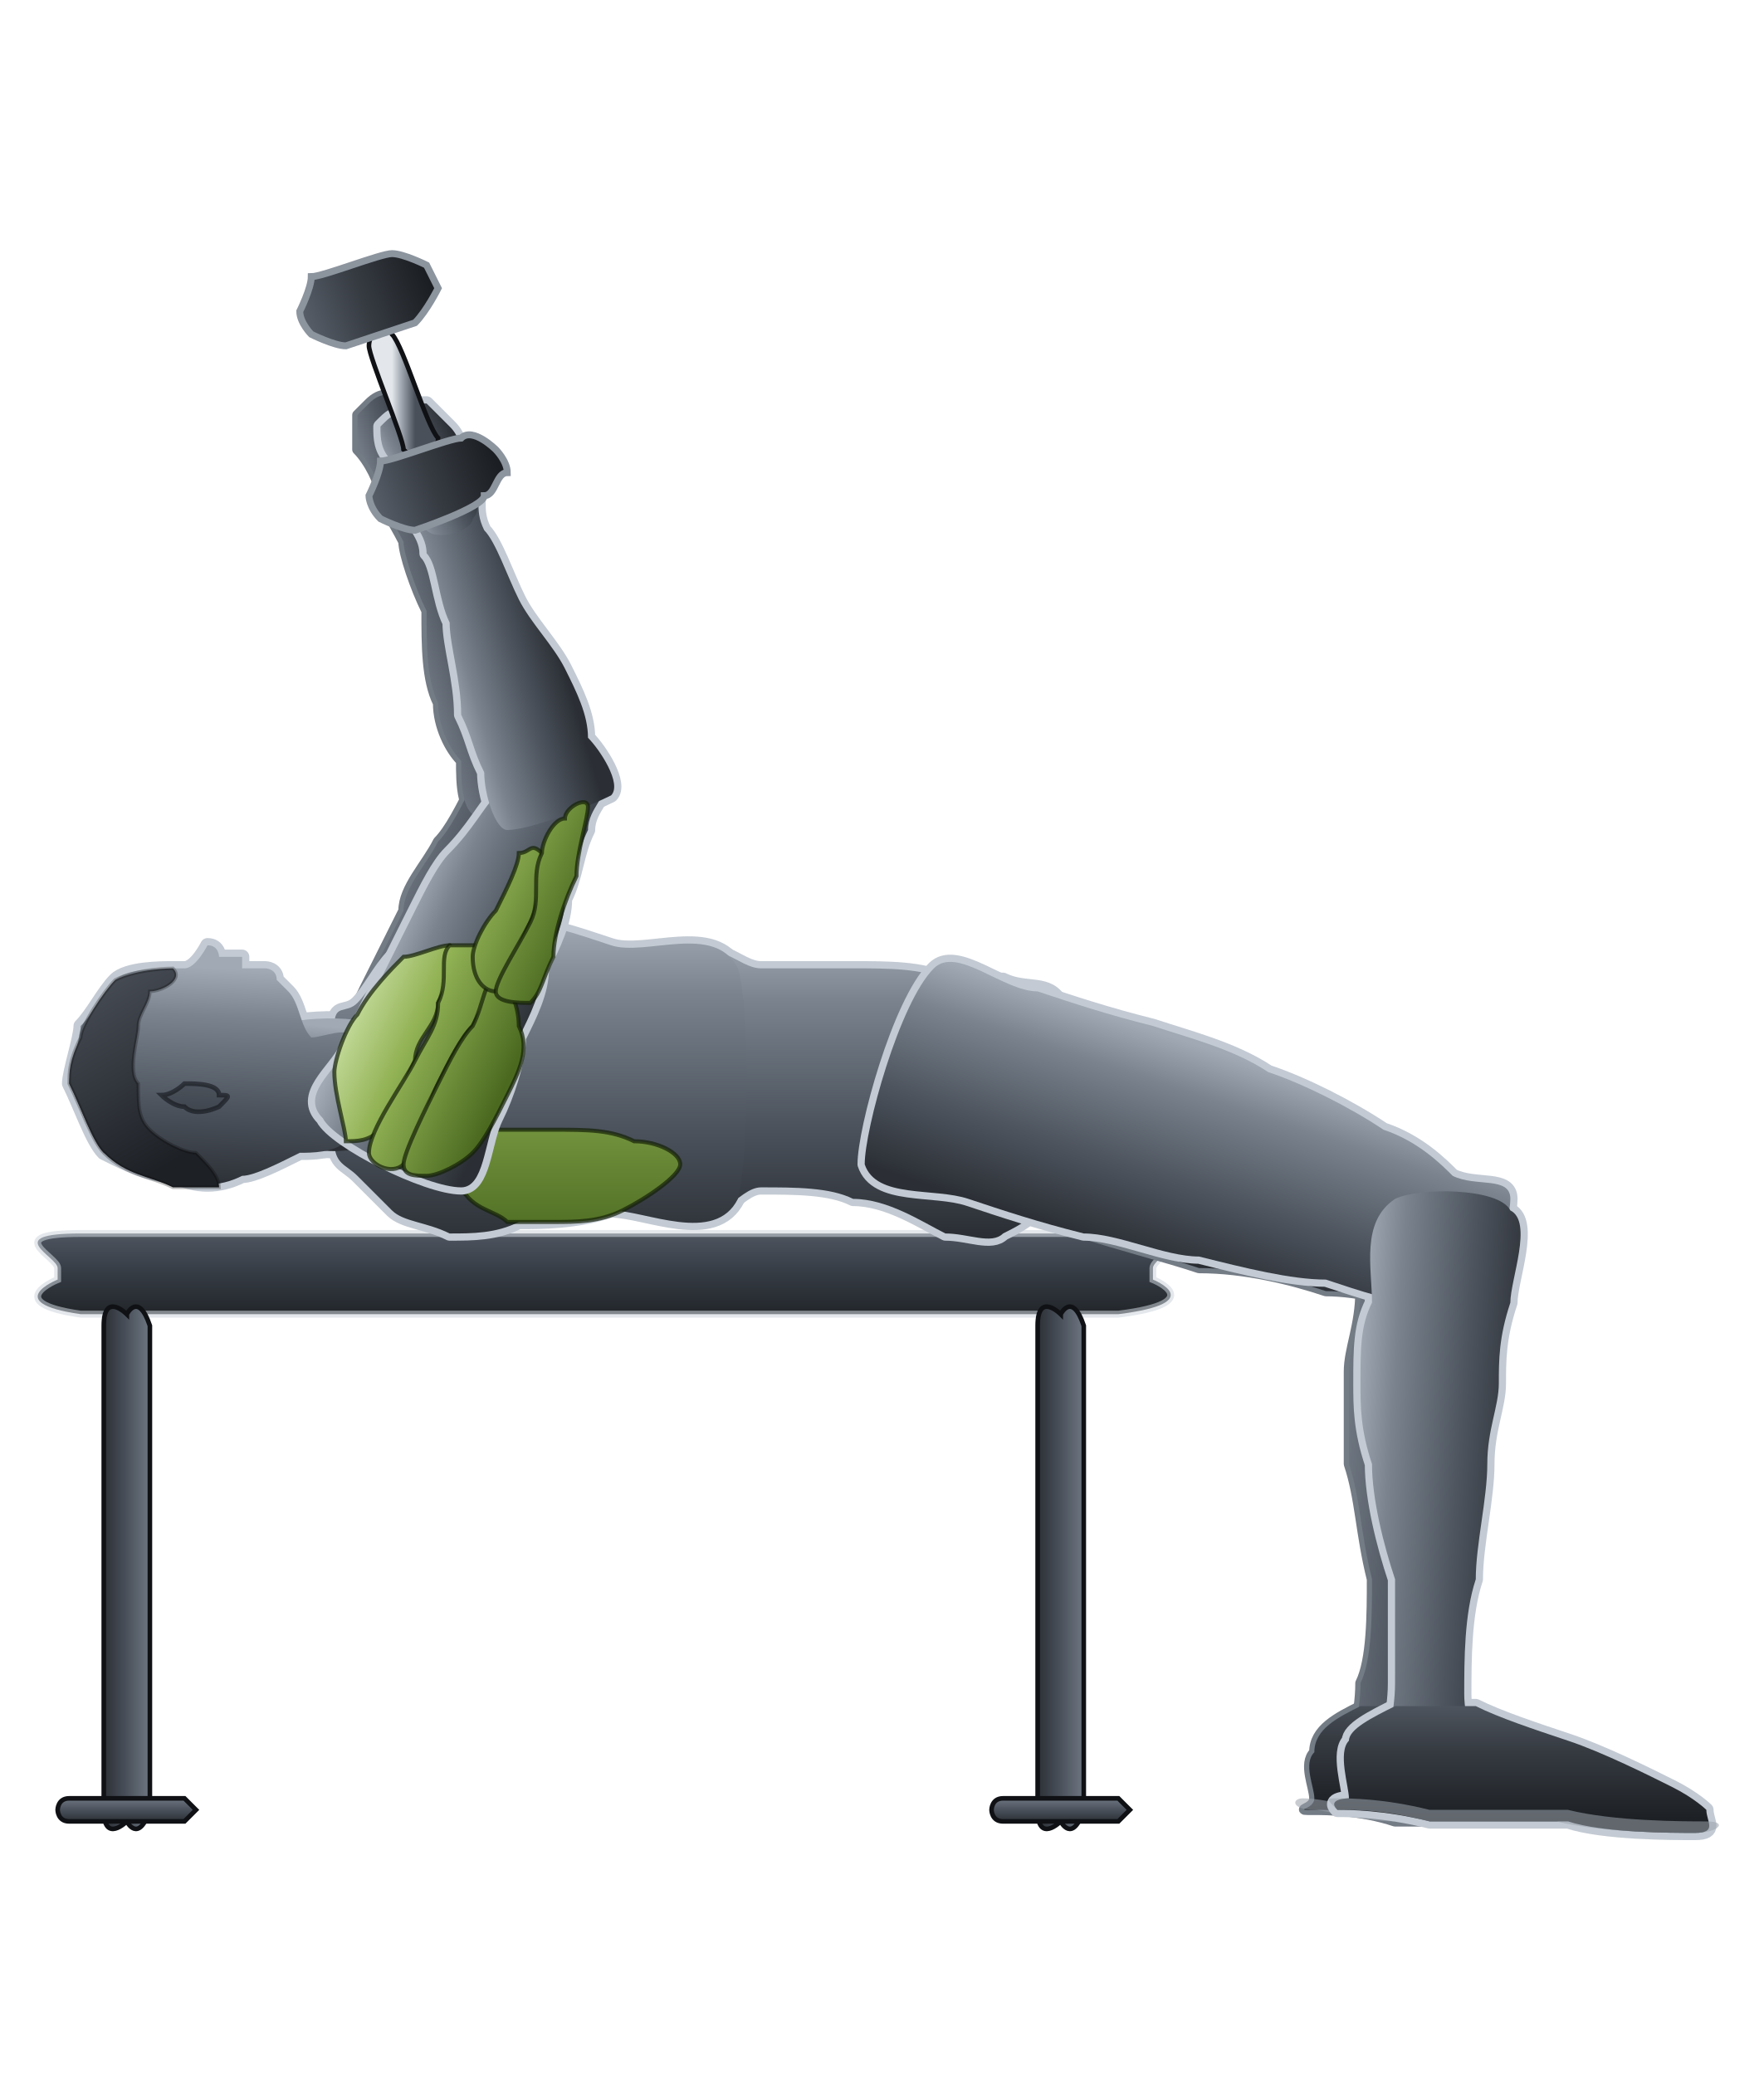
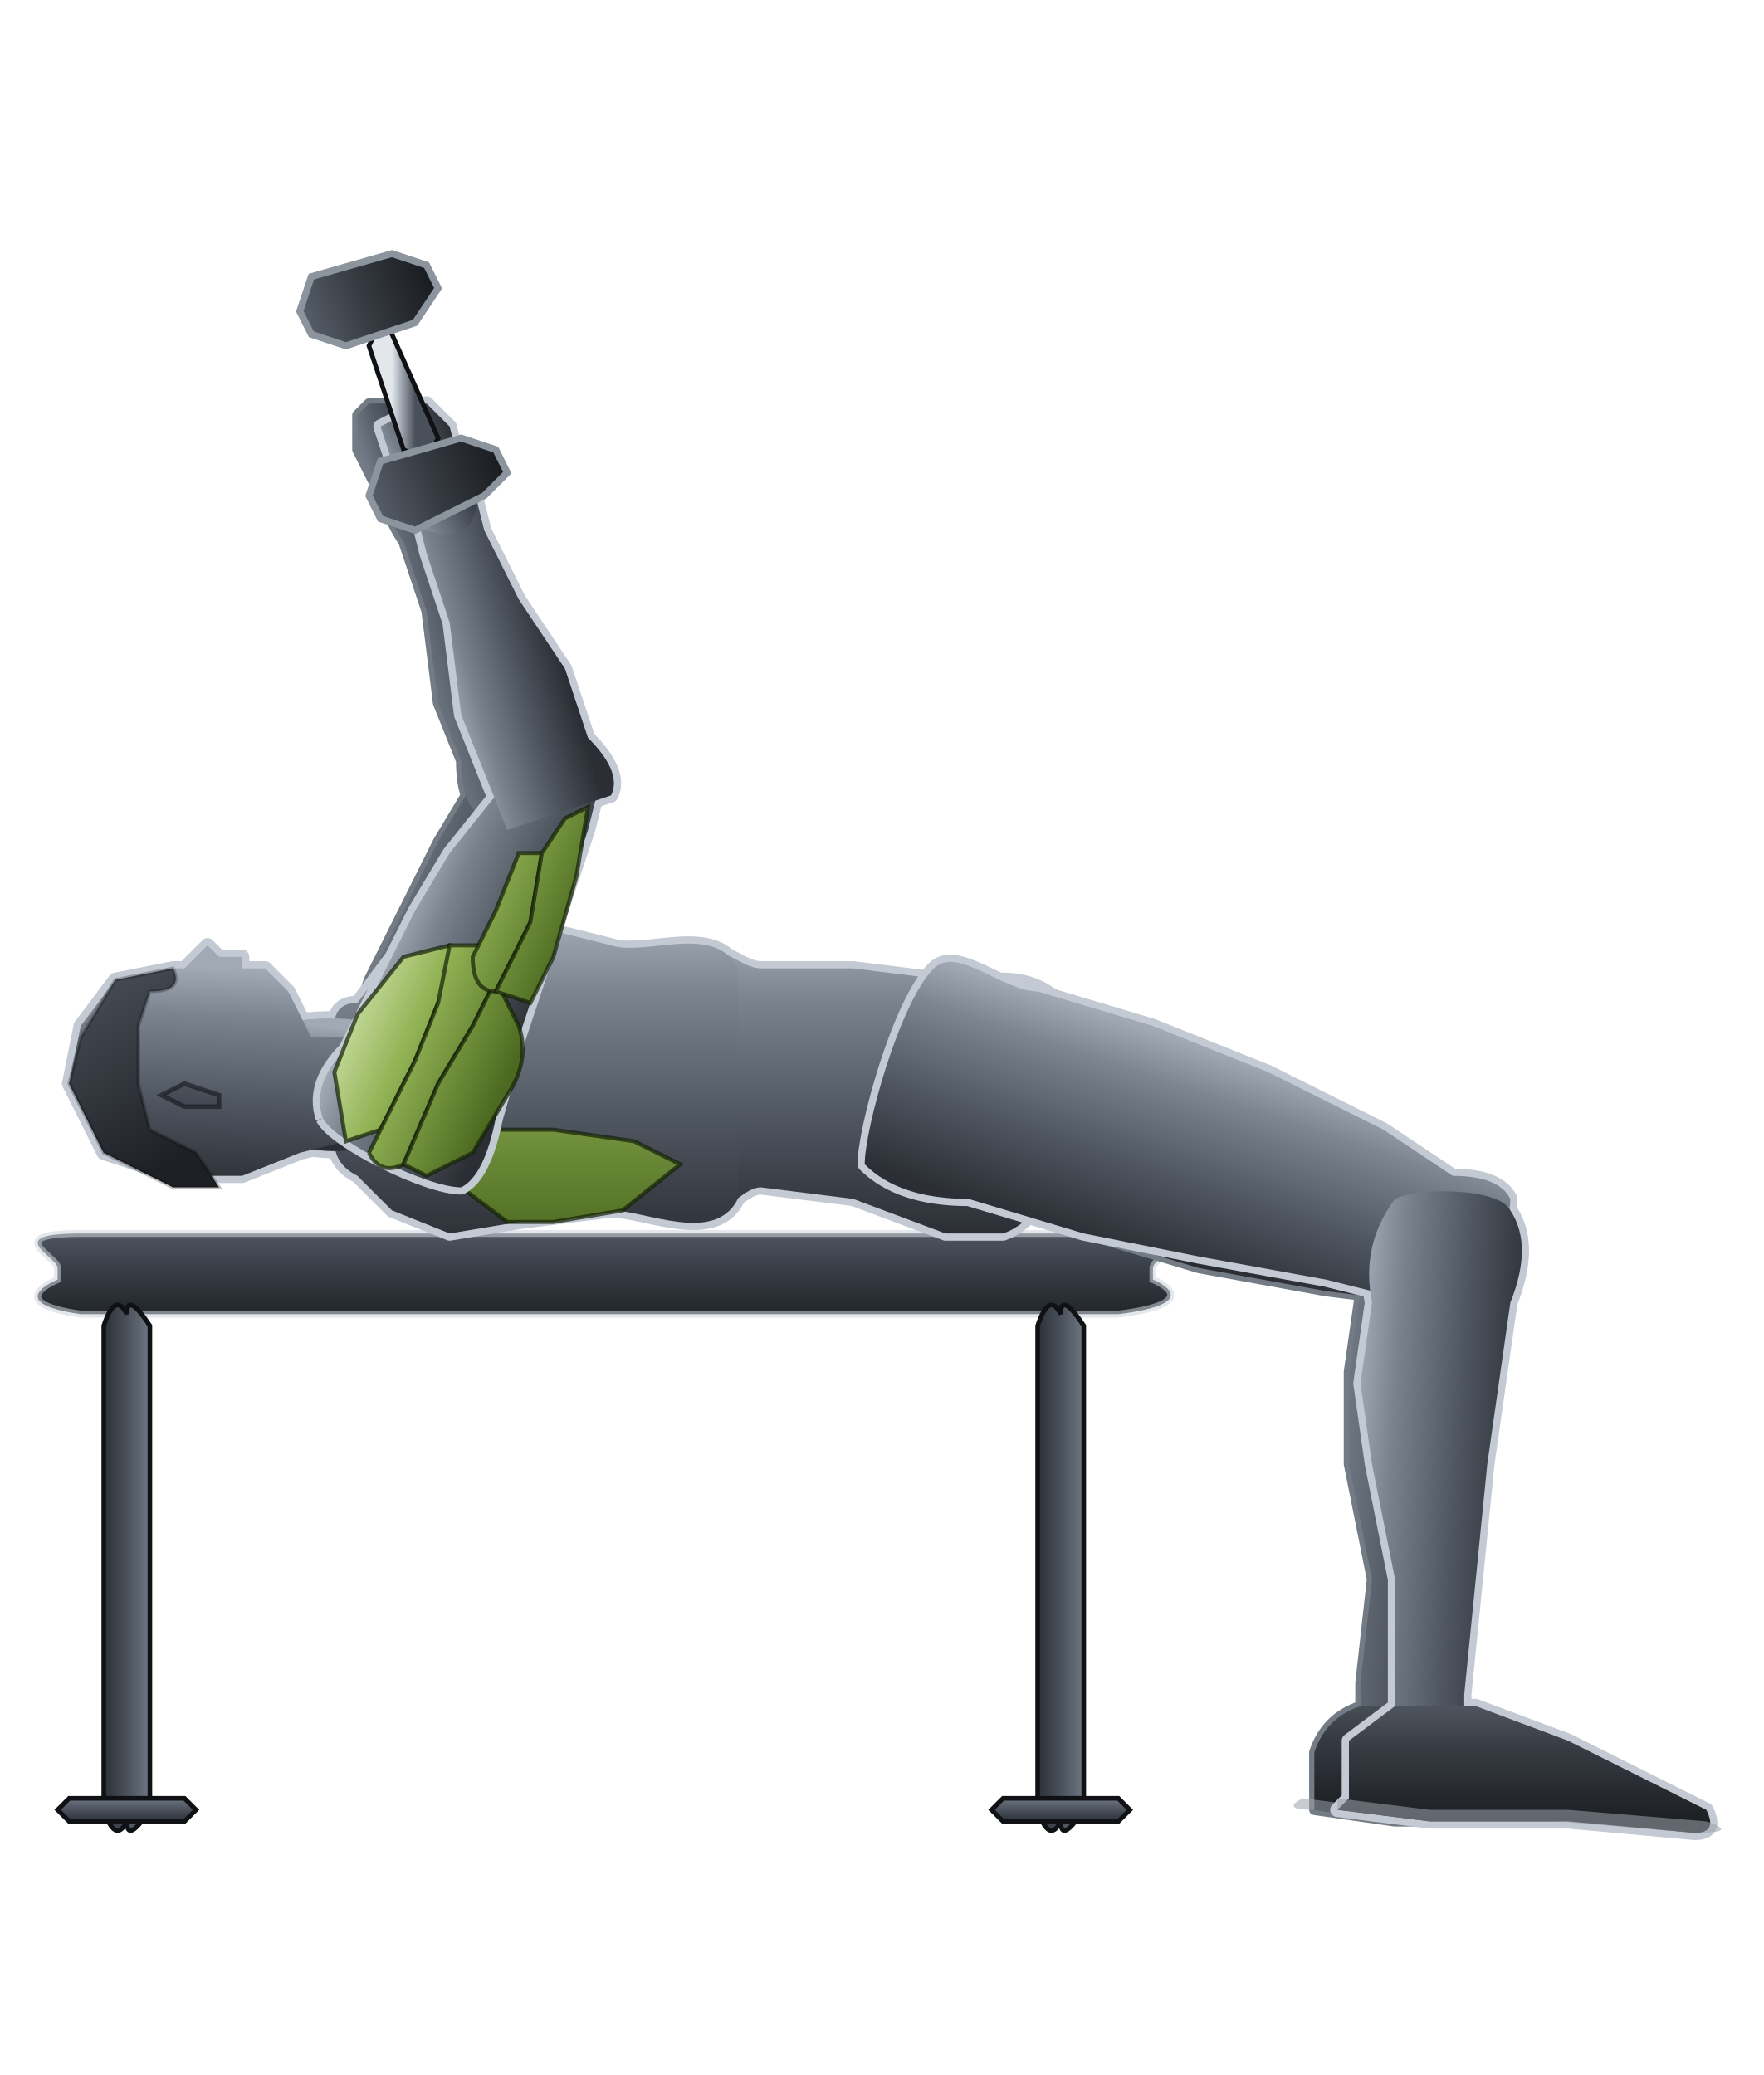
<svg xmlns="http://www.w3.org/2000/svg" viewBox="-5 -94 153 180">
  <defs>
-     <linearGradient id="par" x1="0" y1="0" x2="0.4" y2="1">
+     <linearGradient id="V" x1="0" x2=".4" y1="0" y2="1">
      <stop offset="0" stop-color="#4C525B" />
      <stop offset="1" stop-color="#1D2025" />
    </linearGradient>
-     <linearGradient id="Tdisc">
+     <linearGradient id="j">
      <stop offset="0" stop-color="#5A616B" />
-       <stop offset="0.5" stop-color="#363B42" />
+       <stop offset=".5" stop-color="#363B42" />
      <stop offset="1" stop-color="#1B1E22" />
    </linearGradient>
-     <linearGradient id="Tmetal">
+     <linearGradient id="i">
      <stop offset="0" stop-color="#E3E7EC" />
-       <stop offset="0.35" stop-color="#A9B0B9" />
+       <stop offset=".35" stop-color="#A9B0B9" />
      <stop offset="1" stop-color="#4A5059" />
    </linearGradient>
-     <linearGradient id="Tcadru">
+     <linearGradient id="h">
      <stop offset="0" stop-color="#6E7682" />
-       <stop offset="0.5" stop-color="#4A515B" />
+       <stop offset=".5" stop-color="#4A515B" />
      <stop offset="1" stop-color="#2C3036" />
    </linearGradient>
-     <linearGradient id="Ttapiterie">
+     <linearGradient id="g">
      <stop offset="0" stop-color="#4E5560" />
-       <stop offset="0.5" stop-color="#353B43" />
+       <stop offset=".5" stop-color="#353B43" />
      <stop offset="1" stop-color="#22262B" />
    </linearGradient>
-     <linearGradient id="Ts">
+     <linearGradient id="f">
      <stop offset="0" stop-color="#BFD794" />
-       <stop offset="0.35" stop-color="#93B356" />
+       <stop offset=".35" stop-color="#93B356" />
      <stop offset="1" stop-color="#4B6A20" />
    </linearGradient>
-     <linearGradient id="Tp">
+     <linearGradient id="e">
      <stop offset="0" stop-color="#F2FFC8" />
-       <stop offset="0.25" stop-color="#CDF760" />
-       <stop offset="0.7" stop-color="#91C82C" />
+       <stop offset=".25" stop-color="#CDF760" />
+       <stop offset=".7" stop-color="#91C82C" />
      <stop offset="1" stop-color="#5A8714" />
    </linearGradient>
-     <linearGradient id="Tpiele">
+     <linearGradient id="d">
      <stop offset="0" stop-color="#A0A9B4" />
-       <stop offset="0.22" stop-color="#7A838E" />
-       <stop offset="0.62" stop-color="#4E555F" />
+       <stop offset=".22" stop-color="#7A838E" />
+       <stop offset=".62" stop-color="#4E555F" />
      <stop offset="1" stop-color="#2B2F35" />
    </linearGradient>
-     <linearGradient id="Tsd">
+     <linearGradient id="c">
      <stop offset="0" stop-color="#9CB377" />
-       <stop offset="0.4" stop-color="#6E8B40" />
+       <stop offset=".4" stop-color="#6E8B40" />
      <stop offset="1" stop-color="#384F19" />
    </linearGradient>
-     <linearGradient id="Tpantof">
+     <linearGradient id="b">
      <stop offset="0" stop-color="#5B626C" />
-       <stop offset="0.5" stop-color="#353A41" />
+       <stop offset=".5" stop-color="#353A41" />
      <stop offset="1" stop-color="#1C1F23" />
    </linearGradient>
-     <linearGradient id="TpieleDep">
+     <linearGradient id="a">
      <stop offset="0" stop-color="#717984" />
-       <stop offset="0.35" stop-color="#525963" />
+       <stop offset=".35" stop-color="#525963" />
      <stop offset="1" stop-color="#26292E" />
    </linearGradient>
-     <path id="g0" d="M-3,-10C-1,-12 3,-8 6,-8C9,-7 12,-6 16,-5C19,-4 23,-3 26,-1C29,0 33,3 36,4C38,6 41,7 42,8C44,9 47,8 47,10C47,12 45,19 43,20C42,22 41,20 39,19C37,19 34,18 31,18C28,17 24,16 20,16C17,15 13,14 10,13C6,12 3,11 0,10C-3,9 -8,10 -9,7C-10,4 -6,-7 -3,-10Z" />
-     <linearGradient id="g1" href="#TpieleDep" gradientUnits="userSpaceOnUse" x1="24" y1="-2" x2="18" y2="16" />
-     <path id="g2" d="M47,11C49,13 46,17 46,20C46,22 45,24 45,27C45,29 44,31 44,34C43,37 42,40 42,43C41,47 41,50 40,53C40,55 41,58 40,59C39,60 35,59 34,58C33,57 34,55 34,52C35,50 35,46 35,43C34,39 34,36 33,33C33,30 33,28 33,25C33,23 34,21 34,18C35,16 34,11 37,10C39,9 46,10 47,11Z" />
-     <linearGradient id="g3" href="#TpieleDep" gradientUnits="userSpaceOnUse" x1="32" y1="35" x2="47" y2="36" />
-     <path id="g4" d="M30,62C30,61 29,59 30,58C30,56 32,55 34,54C36,54 38,54 40,54C43,54 46,56 49,57C52,58 56,59 58,60C60,61 61,62 61,63C62,63 62,64 60,64C58,64 53,64 49,64C45,64 40,64 37,64C34,63 31,63 30,63C28,63 30,63 30,62Z" />
-     <linearGradient id="g5" href="#Tpantof" gradientUnits="userSpaceOnUse" x1="49" y1="51" x2="49" y2="63" />
-     <path id="g6" d="M-56,4C-58,2 -55,0 -54,-3C-54,-5 -53,-7 -52,-9C-51,-11 -50,-13 -49,-15C-49,-17 -47,-19 -46,-21C-45,-22 -44,-24 -43,-26C-43,-28 -43,-30 -41,-30C-40,-31 -35,-29 -34,-28C-33,-26 -35,-25 -35,-23C-35,-21 -36,-19 -36,-17C-37,-15 -37,-12 -38,-10C-38,-8 -38,-7 -39,-5C-40,-2 -40,0 -41,2C-42,4 -41,8 -44,8C-46,9 -55,6 -56,4Z" />
-     <linearGradient id="g7" href="#TpieleDep" gradientUnits="userSpaceOnUse" x1="-51" y1="-15" x2="-37" y2="-10" />
-     <path id="g8" d="M-53,5C-54,4 -55,2 -55,0C-55,-2 -54,-4 -53,-6C-52,-8 -51,-9 -50,-10C-49,-11 -47,-12 -46,-12C-45,-11 -46,-9 -46,-7C-47,-6 -48,-4 -49,-2C-49,0 -50,3 -51,4C-52,6 -53,6 -53,5Z" />
-     <linearGradient id="g9" href="#Tsd" gradientUnits="userSpaceOnUse" x1="-51" y1="-15" x2="-37" y2="-10" />
-     <path id="ga" d="M-52,6C-52,5 -50,1 -49,-2C-48,-4 -47,-6 -46,-7C-46,-9 -47,-11 -46,-12C-45,-13 -44,-13 -43,-12C-43,-12 -42,-11 -42,-10C-42,-9 -43,-7 -44,-6C-45,-4 -45,-2 -46,0C-47,2 -48,6 -49,7C-50,8 -52,8 -52,6Z" />
-     <path id="gb" d="M-49,7C-49,6 -47,2 -46,0C-45,-2 -45,-4 -44,-6C-43,-7 -42,-10 -42,-10C-41,-10 -39,-8 -39,-6C-39,-4 -40,-2 -40,0C-41,2 -42,4 -43,6C-44,7 -45,7 -46,8C-47,8 -49,8 -49,7Z" />
-     <path id="gc" d="M-42,-9C-43,-8 -44,-10 -44,-11C-44,-12 -43,-14 -42,-16C-42,-18 -41,-20 -40,-20C-40,-21 -39,-21 -39,-21C-39,-20 -39,-17 -39,-15C-40,-13 -41,-9 -42,-9Z" />
-     <path id="gd" d="M-42,-9C-42,-10 -40,-13 -39,-15C-39,-17 -39,-19 -39,-21C-39,-22 -38,-24 -37,-24C-37,-25 -35,-26 -35,-25C-35,-24 -35,-22 -36,-19C-36,-17 -37,-14 -37,-12C-38,-10 -38,-9 -38,-8C-39,-8 -42,-8 -42,-9Z" />
-     <path id="ge" d="M-42,-23C-44,-23 -44,-26 -44,-28C-45,-29 -46,-31 -46,-33C-47,-35 -47,-38 -47,-41C-48,-43 -49,-46 -49,-47C-50,-49 -51,-50 -50,-51C-50,-51 -47,-53 -45,-52C-44,-52 -45,-51 -44,-49C-43,-48 -42,-45 -41,-43C-40,-41 -38,-38 -37,-36C-36,-35 -35,-33 -35,-31C-34,-30 -32,-27 -33,-26C-35,-25 -40,-23 -42,-23Z" />
-     <linearGradient id="gf" href="#TpieleDep" gradientUnits="userSpaceOnUse" x1="-48" y1="-37" x2="-38" y2="-40" />
-     <path id="gg" d="M-49,-48C-50,-49 -50,-50 -51,-51C-51,-52 -52,-54 -53,-55C-53,-56 -53,-57 -53,-58C-53,-58 -52,-59 -52,-59C-51,-60 -50,-60 -49,-59C-48,-59 -48,-59 -47,-58C-47,-57 -46,-55 -46,-54C-45,-53 -44,-51 -45,-50C-46,-49 -48,-48 -49,-48Z" />
-     <linearGradient id="gh" href="#TpieleDep" gradientUnits="userSpaceOnUse" x1="-52" y1="-53" x2="-46" y2="-55" />
-     <path id="gi" d="M8,7C7,11 5,12 3,13C2,14 0,13 -2,13C-4,12 -7,10 -10,10C-12,9 -15,9 -18,9C-20,9 -22,13 -23,10C-24,7 -24,-7 -23,-10C-22,-13 -20,-10 -18,-10C-15,-10 -12,-10 -10,-10C-7,-10 -4,-10 -2,-9C0,-9 2,-9 3,-9C5,-8 7,-9 8,-7C9,-4 9,4 8,7Z" />
-     <linearGradient id="gj" href="#Tpiele" gradientUnits="userSpaceOnUse" x1="-11" y1="-13" x2="-11" y2="13" />
-     <path id="gk" d="M-20,10C-22,14 -28,11 -31,11C-34,12 -37,12 -39,12C-41,13 -43,13 -45,13C-47,12 -49,12 -50,11C-51,10 -52,9 -53,8C-54,7 -55,7 -55,5C-56,3 -56,-3 -55,-5C-55,-7 -54,-6 -53,-7C-52,-8 -51,-10 -50,-11C-49,-12 -47,-13 -45,-14C-43,-14 -41,-15 -39,-14C-37,-14 -34,-13 -31,-12C-28,-11 -22,-14 -20,-10C-19,-7 -19,6 -20,10Z" />
-     <linearGradient id="gl" href="#Tpiele" gradientUnits="userSpaceOnUse" x1="-37" y1="-14" x2="-37" y2="14" />
-     <path id="gm" d="M-37,-10C-37,-11 -39,-12 -39,-13C-40,-14 -41,-14 -42,-14C-43,-14 -45,-14 -46,-14C-46,-13 -47,-12 -47,-10C-48,-9 -47,-7 -47,-6C-46,-6 -45,-6 -44,-6C-43,-6 -41,-6 -40,-7C-39,-8 -38,-9 -37,-10Z" />
-     <linearGradient id="gn" href="#Tp" gradientUnits="userSpaceOnUse" x1="-37" y1="-14" x2="-37" y2="14" />
-     <path id="go" d="M-47,-6C-46,-7 -47,-10 -47,-10C-48,-11 -49,-11 -49,-11C-50,-11 -51,-9 -51,-8C-52,-7 -52,-6 -52,-5C-52,-5 -51,-4 -51,-5C-50,-5 -47,-5 -47,-6Z" />
-     <path id="gp" d="M-25,7C-25,8 -28,10 -30,11C-32,12 -34,12 -36,12C-38,12 -39,12 -40,12C-41,11 -43,11 -44,9C-46,8 -47,6 -47,5C-47,4 -46,4 -44,4C-42,4 -39,4 -36,4C-33,4 -31,4 -29,5C-27,5 -25,6 -25,7Z" />
-     <linearGradient id="gq" href="#Ts" gradientUnits="userSpaceOnUse" x1="-37" y1="-14" x2="-37" y2="14" />
-     <path id="gr" d="M-52,5C-54,7 -61,5 -63,4C-64,2 -64,-3 -62,-4C-60,-6 -53,-6 -51,-5C-50,-3 -50,4 -52,5Z" />
-     <linearGradient id="gs" href="#Tpiele" gradientUnits="userSpaceOnUse" x1="-56" y1="-5" x2="-57" y2="5" />
-     <path id="gt" d="M-54,5C-55,6 -57,6 -58,6C-60,7 -62,8 -63,8C-65,9 -67,9 -69,8C-71,8 -73,7 -75,6C-76,5 -77,2 -78,0C-78,-1 -77,-4 -77,-5C-76,-6 -75,-8 -74,-9C-73,-10 -70,-10 -69,-10C-68,-10 -68,-10 -68,-10C-67,-10 -66,-12 -66,-12C-65,-12 -65,-11 -65,-11C-64,-11 -64,-11 -63,-11C-63,-11 -63,-10 -63,-10C-62,-10 -62,-10 -61,-10C-61,-10 -60,-10 -60,-9C-60,-9 -59,-8 -59,-8C-58,-7 -58,-5 -57,-4C-56,-4 -54,-5 -53,-4C-53,-3 -53,3 -54,5Z" />
-     <linearGradient id="gu" href="#Tpiele" gradientUnits="userSpaceOnUse" x1="-65" y1="-10" x2="-66" y2="9" />
-     <path id="gv" d="M-3,-10C-1,-12 3,-8 6,-8C9,-7 12,-6 16,-5C19,-4 23,-3 26,-1C29,0 33,2 36,4C39,5 41,7 42,8C44,9 47,8 47,10C47,12 45,19 43,20C42,22 41,19 39,19C37,19 34,18 31,17C28,17 24,16 20,15C17,15 13,13 10,13C6,12 3,11 0,10C-3,9 -8,10 -9,7C-9,4 -6,-7 -3,-10Z" />
-     <linearGradient id="gw" href="#Tpiele" gradientUnits="userSpaceOnUse" x1="24" y1="-2" x2="18" y2="16" />
-     <path id="gx" d="M47,11C49,12 47,17 47,19C46,22 46,24 46,26C46,28 45,30 45,33C45,36 44,40 44,43C43,46 43,50 43,53C43,55 44,58 43,59C42,60 38,59 37,58C36,57 37,55 37,52C37,50 37,46 37,43C36,40 35,36 35,33C34,30 34,28 34,26C34,23 34,21 35,19C35,16 34,12 37,10C39,9 46,9 47,11Z" />
-     <linearGradient id="gy" href="#Tpiele" gradientUnits="userSpaceOnUse" x1="33" y1="35" x2="48" y2="36" />
-     <path id="gz" d="M33,62C33,61 32,58 33,57C33,56 35,55 37,54C39,54 41,54 44,54C46,55 49,56 52,57C55,58 59,60 61,61C63,62 64,63 64,63C64,64 65,65 63,65C61,65 55,65 52,64C48,64 43,64 40,64C36,63 33,63 32,63C31,62 33,62 33,62Z" />
-     <linearGradient id="g10" href="#Tpantof" gradientUnits="userSpaceOnUse" x1="52" y1="52" x2="52" y2="64" />
-     <path id="g11" d="M-56,3C-58,1 -55,-1 -54,-3C-53,-5 -52,-7 -51,-9C-50,-11 -49,-13 -48,-15C-47,-17 -46,-19 -45,-20C-43,-22 -42,-24 -41,-25C-40,-27 -41,-30 -39,-30C-37,-30 -33,-28 -32,-26C-31,-25 -33,-24 -33,-22C-34,-20 -34,-18 -35,-16C-35,-14 -36,-12 -37,-10C-37,-8 -38,-6 -39,-4C-39,-2 -40,1 -41,3C-42,5 -42,9 -44,9C-47,9 -55,5 -56,3Z" />
-     <linearGradient id="g12" href="#Tpiele" gradientUnits="userSpaceOnUse" x1="-49" y1="-15" x2="-36" y2="-9" />
-     <path id="g13" d="M-54,5C-54,4 -55,1 -55,-1C-55,-2 -54,-5 -53,-6C-52,-8 -50,-10 -49,-11C-48,-11 -46,-12 -45,-12C-44,-11 -45,-9 -46,-7C-46,-5 -48,-4 -48,-2C-49,0 -50,3 -51,4C-52,5 -53,5 -54,5Z" />
-     <linearGradient id="g14" href="#Ts" gradientUnits="userSpaceOnUse" x1="-49" y1="-15" x2="-36" y2="-9" />
-     <path id="g15" d="M-52,6C-52,4 -49,0 -48,-2C-47,-4 -46,-5 -46,-7C-45,-9 -46,-11 -45,-12C-44,-12 -43,-12 -42,-12C-42,-12 -41,-11 -41,-9C-41,-8 -42,-7 -43,-5C-44,-4 -45,-2 -46,0C-47,2 -48,6 -49,7C-50,8 -52,7 -52,6Z" />
-     <path id="g16" d="M-49,7C-49,6 -47,2 -46,0C-45,-2 -44,-4 -43,-5C-42,-7 -42,-9 -41,-9C-40,-9 -39,-7 -39,-5C-38,-3 -39,-1 -40,1C-41,3 -42,5 -43,6C-44,7 -46,8 -47,8C-48,8 -49,8 -49,7Z" />
-     <path id="g17" d="M-41,-8C-42,-8 -43,-9 -43,-11C-43,-12 -42,-14 -41,-15C-40,-17 -39,-19 -39,-20C-38,-20 -38,-21 -37,-20C-37,-19 -37,-16 -38,-14C-39,-12 -40,-9 -41,-8Z" />
-     <path id="g18" d="M-41,-8C-41,-9 -39,-12 -38,-14C-37,-16 -38,-18 -37,-20C-37,-21 -36,-23 -35,-23C-35,-24 -33,-25 -33,-24C-33,-23 -34,-20 -34,-18C-35,-16 -36,-13 -36,-11C-37,-9 -37,-8 -38,-7C-39,-7 -41,-7 -41,-8Z" />
-     <path id="g19" d="M-40,-22C-41,-22 -42,-25 -42,-27C-43,-29 -43,-30 -44,-32C-44,-35 -45,-38 -45,-40C-46,-42 -46,-45 -47,-46C-47,-48 -49,-49 -48,-50C-47,-51 -44,-52 -43,-52C-42,-51 -43,-50 -42,-48C-41,-47 -40,-44 -39,-42C-38,-40 -36,-38 -35,-36C-34,-34 -33,-32 -33,-30C-32,-29 -30,-26 -31,-25C-33,-24 -38,-22 -40,-22Z" />
-     <linearGradient id="g1a" href="#Tpiele" gradientUnits="userSpaceOnUse" x1="-46" y1="-36" x2="-36" y2="-39" />
-     <path id="g1b" d="M-47,-48C-48,-48 -48,-49 -49,-50C-49,-51 -50,-53 -50,-54C-51,-55 -51,-56 -51,-57C-50,-58 -50,-58 -49,-58C-49,-59 -48,-59 -47,-59C-46,-58 -46,-58 -45,-57C-44,-56 -44,-55 -44,-53C-43,-52 -42,-50 -43,-49C-43,-48 -46,-47 -47,-48Z" />
-     <linearGradient id="g1c" href="#Tpiele" gradientUnits="userSpaceOnUse" x1="-50" y1="-52" x2="-44" y2="-55" />
-     <linearGradient id="g1d" href="#Ttapiterie" gradientUnits="userSpaceOnUse" x1="-32" y1="13" x2="-32" y2="20" />
-     <linearGradient id="g1e" href="#Tcadru" gradientUnits="userSpaceOnUse" x1="-71" y1="42" x2="-75" y2="42" />
-     <linearGradient id="g1f" href="#Tcadru" gradientUnits="userSpaceOnUse" x1="10" y1="42" x2="6" y2="42" />
-     <linearGradient id="g1g" href="#Tcadru" gradientUnits="userSpaceOnUse" x1="-73" y1="62" x2="-73" y2="64" />
-     <linearGradient id="g1h" href="#Tcadru" gradientUnits="userSpaceOnUse" x1="8" y1="62" x2="8" y2="64" />
-     <linearGradient id="g1i" href="#Tmetal" gradientUnits="userSpaceOnUse" x1="-50" y1="-60" x2="-48" y2="-60" />
-     <linearGradient id="g1j" href="#Tdisc" gradientUnits="userSpaceOnUse" x1="-52" y1="-50" x2="-41" y2="-54" />
-     <linearGradient id="g1k" href="#Tdisc" gradientUnits="userSpaceOnUse" x1="-58" y1="-66" x2="-47" y2="-70" />
+     <linearGradient id="v" x1="24" x2="18" y1="-2" y2="16" gradientUnits="userSpaceOnUse" href="#a" />
+     <linearGradient id="w" x1="32" x2="47" y1="35" y2="36" gradientUnits="userSpaceOnUse" href="#a" />
+     <linearGradient id="x" x1="49" x2="49" y1="51" y2="63" gradientUnits="userSpaceOnUse" href="#b" />
+     <linearGradient id="y" x1="-51" x2="-37" y1="-15" y2="-10" gradientUnits="userSpaceOnUse" href="#a" />
+     <linearGradient id="B" x1="-51" x2="-37" y1="-15" y2="-10" gradientUnits="userSpaceOnUse" href="#c" />
+     <linearGradient id="z" x1="-48" x2="-38" y1="-37" y2="-40" gradientUnits="userSpaceOnUse" href="#a" />
+     <linearGradient id="A" x1="-52" x2="-46" y1="-53" y2="-55" gradientUnits="userSpaceOnUse" href="#a" />
+     <linearGradient id="M" x1="-11" x2="-11" y1="-13" y2="13" gradientUnits="userSpaceOnUse" href="#d" />
+     <linearGradient id="N" x1="-37" x2="-37" y1="-14" y2="14" gradientUnits="userSpaceOnUse" href="#d" />
+     <linearGradient id="Q" x1="-37" x2="-37" y1="-14" y2="14" gradientUnits="userSpaceOnUse" href="#e" />
+     <linearGradient id="T" x1="-37" x2="-37" y1="-14" y2="14" gradientUnits="userSpaceOnUse" href="#f" />
+     <linearGradient id="O" x1="-56" x2="-57" y1="-5" y2="5" gradientUnits="userSpaceOnUse" href="#d" />
+     <linearGradient id="P" x1="-65" x2="-66" y1="-10" y2="9" gradientUnits="userSpaceOnUse" href="#d" />
+     <linearGradient id="Z" x1="24" x2="18" y1="-2" y2="16" gradientUnits="userSpaceOnUse" href="#d" />
+     <linearGradient id="aa" x1="33" x2="48" y1="35" y2="36" gradientUnits="userSpaceOnUse" href="#d" />
+     <linearGradient id="ab" x1="52" x2="52" y1="52" y2="64" gradientUnits="userSpaceOnUse" href="#b" />
+     <linearGradient id="af" x1="-49" x2="-36" y1="-15" y2="-9" gradientUnits="userSpaceOnUse" href="#d" />
+     <linearGradient id="ai" x1="-49" x2="-36" y1="-15" y2="-9" gradientUnits="userSpaceOnUse" href="#f" />
+     <linearGradient id="ag" x1="-46" x2="-36" y1="-36" y2="-39" gradientUnits="userSpaceOnUse" href="#d" />
+     <linearGradient id="ah" x1="-50" x2="-44" y1="-52" y2="-55" gradientUnits="userSpaceOnUse" href="#d" />
+     <linearGradient id="k" x1="-32" x2="-32" y1="13" y2="20" gradientUnits="userSpaceOnUse" href="#g" />
+     <linearGradient id="l" x1="-71" x2="-75" y1="42" y2="42" gradientUnits="userSpaceOnUse" href="#h" />
+     <linearGradient id="m" x1="10" x2="6" y1="42" y2="42" gradientUnits="userSpaceOnUse" href="#h" />
+     <linearGradient id="n" x1="-73" x2="-73" y1="62" y2="64" gradientUnits="userSpaceOnUse" href="#h" />
+     <linearGradient id="o" x1="8" x2="8" y1="62" y2="64" gradientUnits="userSpaceOnUse" href="#h" />
+     <linearGradient id="ao" x1="-50" x2="-48" y1="-60" y2="-60" gradientUnits="userSpaceOnUse" href="#i" />
+     <linearGradient id="ap" x1="-52" x2="-41" y1="-50" y2="-54" gradientUnits="userSpaceOnUse" href="#j" />
+     <linearGradient id="aq" x1="-58" x2="-47" y1="-66" y2="-70" gradientUnits="userSpaceOnUse" href="#j" />
+     <path id="p" d="M-3-10c2-2 6 2 9 2l10 3 10 4 10 5 6 4q4 0 5 2c0 2-2 9-4 10q-1 2-4-1l-8-1-11-2-10-3-10-3q-6 0-9-3c-1-3 3-14 6-17" />
+     <path id="q" d="M47 11c2 2-1 6-1 9l-1 7-1 7-2 9-2 10v6q-3 1-6-1v-6l1-9-2-10v-8l1-7q0-5 3-8c2-1 9 0 10 1" />
+     <path id="r" d="M30 62v-4q1-3 4-4h6l9 3 9 3 3 3q2 1-1 1H37l-7-1z" />
+     <path id="s" d="M-56 4q-1-3 2-7l2-6 3-6 3-6 3-5q0-3 2-4c1-1 6 1 7 2l-1 5-1 6-2 7-1 5-2 7q0 5-3 6c-2 1-11-2-12-4" />
+     <path id="C" d="m-53 5-2-5 2-6 3-4 4-2v5l-3 5-2 6q-2 3-2 1" />
+     <path id="E" d="m-52 6 3-8 3-5v-5h3l1 2-2 4-2 6-3 7q-2 2-3-1" />
+     <path id="F" d="m-49 7 3-7 2-6 2-4 3 4-1 6-3 6-3 2z" />
+     <path id="G" d="M-42-9q-2 1-2-2l2-5 2-4 1-1v6z" />
+     <path id="H" d="m-42-9 3-6v-6l2-3 2-1-1 6-1 7-1 4z" />
+     <path id="t" d="M-42-23q-2-1-2-5l-2-5-1-8-2-6q-2-3-1-4t5-1l1 3 3 6 4 7 2 5q3 3 2 5z" />
+     <path id="u" d="m-49-48-2-3-2-4v-3l1-1h3l2 1 1 4q2 2 1 4z" />
+     <path id="I" d="M8 7q-2 5-5 6h-5l-8-3-8-1c-2 0-4 4-5 1v-20c1-3 3 0 5 0h8l8 1h5q3 0 5 2z" />
+     <path id="J" d="M-20 10c-2 4-8 1-11 1l-8 1-6 1-5-2-3-3q-2-1-2-3V-5q0-2 2-2l3-4 5-3h6l8 2c3 1 9-2 11 2z" />
+     <path id="R" d="m-37-10-2-3-3-1h-4l-1 4v4h3l4-1z" />
+     <path id="S" d="M-47-6v-4l-2-1-2 3-1 3h1z" />
+     <path id="U" d="m-25 7-5 4-6 1h-4l-4-3-3-4 3-1h8l7 1z" />
+     <path id="K" d="M-52 5c-2 2-9 0-11-1q-2-5 1-8c2-2 9-2 11-1 1 2 1 9-1 10" />
+     <path id="L" d="m-54 5-4 1-5 2h-6l-6-2-3-6 1-5 3-4 5-1h1l2-2 1 1h2v1h2l1 1 1 1 2 4h4z" />
+     <path id="W" d="M-3-10c2-2 6 2 9 2l10 3 10 4 10 5 6 4q4 0 5 2c0 2-2 9-4 10-1 2-2-1-4-1l-8-2-11-2-10-2-10-3q-6 0-9-3c0-3 3-14 6-17" />
+     <path id="X" d="M47 11q2 3 0 8l-1 7-1 7-1 10-1 10v6q-3 1-6-1V43l-2-10-1-7 1-7q-1-5 2-9c2-1 9-1 10 1" />
+     <path id="Y" d="M33 62v-5l4-3h7l8 3 12 6q1 2-1 2l-11-1H40l-8-1z" />
+     <path id="ac" d="M-56 3q-1-3 2-6l3-6 3-6 3-5 4-5q0-4 2-5 4 1 7 4l-1 4-2 6-2 6-2 6-2 7q-1 5-3 6c-3 0-11-4-12-6" />
+     <path id="aj" d="m-54 5-1-6 2-5 4-5 4-1q1 2-1 5l-2 5-3 6z" />
+     <path id="ak" d="m-52 6 4-8 2-5 1-5h3l1 3-2 4-3 5-3 7q-2 1-3-1" />
+     <path id="al" d="m-49 7 3-7 3-5 2-4 2 4q1 3-1 6l-3 5-4 2z" />
+     <path id="am" d="M-41-8q-2 0-2-3l2-4 2-5h2l-1 6z" />
+     <path id="an" d="m-41-8 3-6 1-6 2-3 2-1-1 6-2 7-2 4z" />
+     <path id="ad" d="m-40-22-2-5-2-5-1-8-2-6-1-4 5-2 1 4 3 6 4 6 2 6q3 3 2 5z" />
+     <path id="ae" d="m-47-48-2-2-1-4-1-3 2-1 2-1 2 2 1 4q2 2 1 4t-4 1" />
  </defs>
-   <path d="M-3,65H146" stroke="rgba(255,255,255,0.10)" stroke-width="0.9" />
-   <g transform="translate(79,0)">
-     <path d="M-77,13C-69,13 6,13 13,13C21,13 16,15 16,16C16,16 16,17 16,17C16,17 21,19 13,20C6,20 -69,20 -77,20C-84,19 -79,17 -79,17C-79,17 -79,16 -79,16C-79,15 -84,13 -77,13Z" fill="url(#g1d)" stroke="rgba(205,212,220,0.55)" stroke-width="0.6" />
-     <path d="M-71,21C-71,25 -71,59 -71,63C-72,66 -73,64 -73,64C-73,65 -73,65 -73,64C-73,64 -75,66 -75,63C-75,59 -75,25 -75,21C-75,18 -73,20 -73,20C-73,19 -73,19 -73,20C-73,20 -72,18 -71,21Z" fill="url(#g1e)" stroke="#0F1114" stroke-width="0.4" />
-     <path d="M10,21C10,25 10,59 10,63C9,66 8,64 8,64C8,65 8,65 8,64C8,64 6,66 6,63C6,59 6,25 6,21C6,18 8,20 8,20C8,19 8,19 8,20C8,20 9,18 10,21Z" fill="url(#g1f)" stroke="#0F1114" stroke-width="0.4" />
-     <path d="M-78,62C-77,62 -69,62 -68,62C-68,62 -67,63 -67,63C-67,63 -67,63 -67,63C-67,63 -68,64 -68,64C-69,64 -77,64 -78,64C-79,64 -79,63 -79,63C-79,63 -79,63 -79,63C-79,63 -79,62 -78,62Z" fill="url(#g1g)" stroke="#0F1114" stroke-width="0.4" />
-     <path d="M3,62C4,62 12,62 13,62C13,62 14,63 14,63C14,63 14,63 14,63C14,63 13,64 13,64C12,64 4,64 3,64C2,64 2,63 2,63C2,63 2,63 2,63C2,63 2,62 3,62Z" fill="url(#g1h)" stroke="#0F1114" stroke-width="0.4" />
-     <g fill="#16191D" stroke="#737B85" stroke-width="0.9" stroke-linejoin="round">
-       <use href="#g0" />
-       <use href="#g2" />
-       <use href="#g4" />
-       <use href="#g6" />
-       <use href="#ge" />
-       <use href="#gg" />
-     </g>
-     <g>
-       <use href="#g0" fill="url(#g1)" />
-       <use href="#g2" fill="url(#g3)" />
-       <use href="#g4" fill="url(#g5)" />
-       <use href="#g6" fill="url(#g7)" />
-       <use href="#ge" fill="url(#gf)" />
-       <use href="#gg" fill="url(#gh)" />
-     </g>
-     <g stroke="rgba(20,34,6,0.7)" stroke-width="0.35">
-       <use href="#g8" fill="url(#g9)" />
-       <use href="#ga" fill="url(#g9)" />
-       <use href="#gb" fill="url(#g9)" />
-       <use href="#gc" fill="url(#g9)" />
-       <use href="#gd" fill="url(#g9)" />
-     </g>
-     <path d="M29,62C31,62 34,63 37,63C40,63 45,63 49,63C53,63 59,63 61,63C63,63 63,64 61,64C59,64 53,64 49,64C45,64 40,64 37,64C34,64 31,63 30,63C28,63 28,62 29,62Z" fill="#9AA2AC" opacity="0.55" />
-     <g fill="#16191D" stroke="#C3CAD3" stroke-width="1.25" stroke-linejoin="round">
-       <use href="#gi" />
-       <use href="#gk" />
-       <use href="#gr" />
-       <use href="#gt" />
-     </g>
-     <g>
-       <use href="#gi" fill="url(#gj)" />
-       <use href="#gk" fill="url(#gl)" />
-       <use href="#gr" fill="url(#gs)" />
-       <use href="#gt" fill="url(#gu)" />
-     </g>
-     <g stroke="rgba(20,34,6,0.7)" stroke-width="0.35">
-       <use href="#gm" fill="url(#gn)" />
-       <use href="#go" fill="url(#gn)" />
-       <use href="#gp" fill="url(#gq)" />
-     </g>
-     <path d="M-69,-10C-69,-10 -72,-10 -74,-9C-75,-8 -77,-5 -77,-4C-78,-2 -78,-1 -78,0C-77,2 -76,5 -75,6C-73,8 -71,8 -69,9C-68,9 -66,9 -65,9C-65,8 -66,7 -67,6C-68,6 -70,5 -71,4C-72,3 -72,2 -72,0C-73,-1 -72,-4 -72,-5C-72,-6 -71,-7 -71,-8C-70,-8 -68,-9 -69,-10Z" fill="url(#par)" stroke="rgba(0,0,0,0.25)" stroke-width="0.3" />
-     <path d="M-65,2C-65,2 -67,3 -68,2C-69,2 -70,1 -70,1C-69,1 -68,0 -68,0C-67,0 -65,0 -65,1C-64,1 -64,1 -65,2Z" fill="rgba(0,0,0,0.14)" stroke="rgba(14,16,20,0.55)" stroke-width="0.4" />
-     <g fill="#16191D" stroke="#C3CAD3" stroke-width="1.25" stroke-linejoin="round">
-       <use href="#gv" />
-       <use href="#gx" />
-       <use href="#gz" />
-     </g>
-     <g>
-       <use href="#gv" fill="url(#gw)" />
-       <use href="#gx" fill="url(#gy)" />
-       <use href="#gz" fill="url(#g10)" />
-     </g>
-     <path d="M32,62C33,62 36,62 40,63C43,63 48,63 52,63C56,64 62,64 64,64C66,64 65,65 63,65C61,65 55,65 51,64C48,64 43,64 40,64C36,63 34,63 32,63C31,62 31,62 32,62Z" fill="#9AA2AC" opacity="0.55" />
-     <g fill="#16191D" stroke="#C3CAD3" stroke-width="1.25" stroke-linejoin="round">
-       <use href="#g11" />
-       <use href="#g19" />
-       <use href="#g1b" />
-     </g>
-     <g>
-       <use href="#g11" fill="url(#g12)" />
-       <use href="#g19" fill="url(#g1a)" />
-       <use href="#g1b" fill="url(#g1c)" />
-     </g>
-     <g stroke="rgba(20,34,6,0.7)" stroke-width="0.35">
-       <use href="#g13" fill="url(#g14)" />
-       <use href="#g15" fill="url(#g14)" />
-       <use href="#g16" fill="url(#g14)" />
-       <use href="#g17" fill="url(#g14)" />
-       <use href="#g18" fill="url(#g14)" />
-     </g>
-     <path d="M-49,-55C-49,-56 -52,-63 -52,-64C-52,-65 -51,-66 -51,-66C-51,-66 -51,-66 -51,-66C-51,-66 -50,-66 -50,-65C-49,-64 -47,-57 -46,-56C-46,-55 -47,-55 -47,-54C-47,-54 -47,-54 -47,-54C-47,-54 -48,-54 -49,-55Z" fill="url(#g1i)" stroke="#0F1114" stroke-width="0.4" />
-     <path d="M-51,-49C-52,-50 -52,-51 -52,-51C-52,-51 -51,-53 -51,-54C-50,-54 -45,-56 -44,-56C-43,-57 -41,-55 -41,-55C-41,-55 -40,-54 -40,-53C-41,-53 -41,-51 -42,-51C-42,-50 -48,-48 -48,-48C-49,-48 -51,-49 -51,-49Z" fill="url(#g1j)" stroke="#8C949E" stroke-width="0.6" />
-     <path d="M-57,-65C-57,-65 -58,-66 -58,-67C-58,-67 -57,-69 -57,-70C-56,-70 -51,-72 -50,-72C-49,-72 -47,-71 -47,-71C-47,-71 -46,-69 -46,-69C-46,-69 -47,-67 -48,-66C-48,-66 -54,-64 -54,-64C-55,-64 -57,-65 -57,-65Z" fill="url(#g1k)" stroke="#8C949E" stroke-width="0.6" />
+   <path stroke="rgba(255,255,255,0.10)" stroke-width=".9" d="M-3 65h149" />
+   <path fill="url(#k)" stroke="rgba(205,212,220,0.55)" stroke-width=".6" d="M-77 13h90c8 0 3 2 3 3v1s5 2-3 3h-90c-7-1-2-3-2-3v-1c0-1-5-3 2-3Z" transform="translate(79)" />
+   <path fill="url(#l)" stroke="#0F1114" stroke-width=".4" d="M-71 21v42q-2 3-2 1 0 2 0 0-1 2-2-1V21q1-3 2-1 0-1 0 0 0-2 2 1Z" transform="translate(79)" />
+   <path fill="url(#m)" stroke="#0F1114" stroke-width=".4" d="M10 21v42q-2 3-2 1 0 2 0 0-1 2-2-1V21q1-3 2-1 0-1 0 0 0-2 2 1Z" transform="translate(79)" />
+   <path fill="url(#n)" stroke="#0F1114" stroke-width=".4" d="M-78 62h10l1 1-1 1h-10l-1-1z" transform="translate(79)" />
+   <path fill="url(#o)" stroke="#0F1114" stroke-width=".4" d="M3 62h10l1 1-1 1H3l-1-1z" transform="translate(79)" />
+   <g fill="#16191D" stroke="#737B85" stroke-linejoin="round" stroke-width=".9" transform="translate(79)">
+     <use href="#p" />
+     <use href="#q" />
+     <use href="#r" />
+     <use href="#s" />
+     <use href="#t" />
+     <use href="#u" />
  </g>
+   <g transform="translate(79)">
+     <use fill="url(#v)" href="#p" />
+     <use fill="url(#w)" href="#q" />
+     <use fill="url(#x)" href="#r" />
+     <use fill="url(#y)" href="#s" />
+     <use fill="url(#z)" href="#t" />
+     <use fill="url(#A)" href="#u" />
+   </g>
+   <g fill="url(#B)" stroke="rgba(20,34,6,0.7)" stroke-width=".35" transform="translate(79)">
+     <use href="#C" />
+     <use href="#E" />
+     <use href="#F" />
+     <use href="#G" />
+     <use href="#H" />
+   </g>
+   <path fill="#9AA2AC" d="m108 62 8 1h24q3 1 0 1h-24l-7-1q-3 0-1-1" opacity=".55" />
+   <g fill="#16191D" stroke="#C3CAD3" stroke-linejoin="round" stroke-width="1.25" transform="translate(79)">
+     <use href="#I" />
+     <use href="#J" />
+     <use href="#K" />
+     <use href="#L" />
+   </g>
+   <g transform="translate(79)">
+     <use fill="url(#M)" href="#I" />
+     <use fill="url(#N)" href="#J" />
+     <use fill="url(#O)" href="#K" />
+     <use fill="url(#P)" href="#L" />
+   </g>
+   <g stroke="rgba(20,34,6,0.7)" stroke-width=".35" transform="translate(79)">
+     <use fill="url(#Q)" href="#R" />
+     <use fill="url(#Q)" href="#S" />
+     <use fill="url(#T)" href="#U" />
+   </g>
+   <path fill="url(#V)" stroke="rgba(0,0,0,0.25)" stroke-width=".3" d="m-69-10-5 1-3 5-1 4 3 6 6 3h4l-2-3-4-2-1-4v-5l1-3q3 0 2-2Z" transform="translate(79)" />
+   <path fill="rgba(0,0,0,0.14)" stroke="rgba(14,16,20,0.55)" stroke-width=".4" d="M14 2h-3L9 1l2-1 3 1z" />
+   <g fill="#16191D" stroke="#C3CAD3" stroke-linejoin="round" stroke-width="1.25" transform="translate(79)">
+     <use href="#W" />
+     <use href="#X" />
+     <use href="#Y" />
+   </g>
+   <g transform="translate(79)">
+     <use fill="url(#Z)" href="#W" />
+     <use fill="url(#aa)" href="#X" />
+     <use fill="url(#ab)" href="#Y" />
+   </g>
+   <path fill="#9AA2AC" d="m111 62 8 1h12l12 1q3 1-1 1l-12-1h-11l-8-1z" opacity=".55" />
+   <g fill="#16191D" stroke="#C3CAD3" stroke-linejoin="round" stroke-width="1.25" transform="translate(79)">
+     <use href="#ac" />
+     <use href="#ad" />
+     <use href="#ae" />
+   </g>
+   <g transform="translate(79)">
+     <use fill="url(#af)" href="#ac" />
+     <use fill="url(#ag)" href="#ad" />
+     <use fill="url(#ah)" href="#ae" />
+   </g>
+   <g fill="url(#ai)" stroke="rgba(20,34,6,0.7)" stroke-width=".35" transform="translate(79)">
+     <use href="#aj" />
+     <use href="#ak" />
+     <use href="#al" />
+     <use href="#am" />
+     <use href="#an" />
+   </g>
+   <path fill="url(#ao)" stroke="#0F1114" stroke-width=".4" d="m-49-55-3-9 1-2 1 1 4 9-1 2z" transform="translate(79)" />
+   <path fill="url(#ap)" stroke="#8C949E" stroke-width=".6" d="m-51-49-1-2 1-3 7-2 3 1 1 2-2 2-6 3z" transform="translate(79)" />
+   <path fill="url(#aq)" stroke="#8C949E" stroke-width=".6" d="m-57-65-1-2 1-3 7-2 3 1 1 2-2 3-6 2z" transform="translate(79)" />
</svg>
